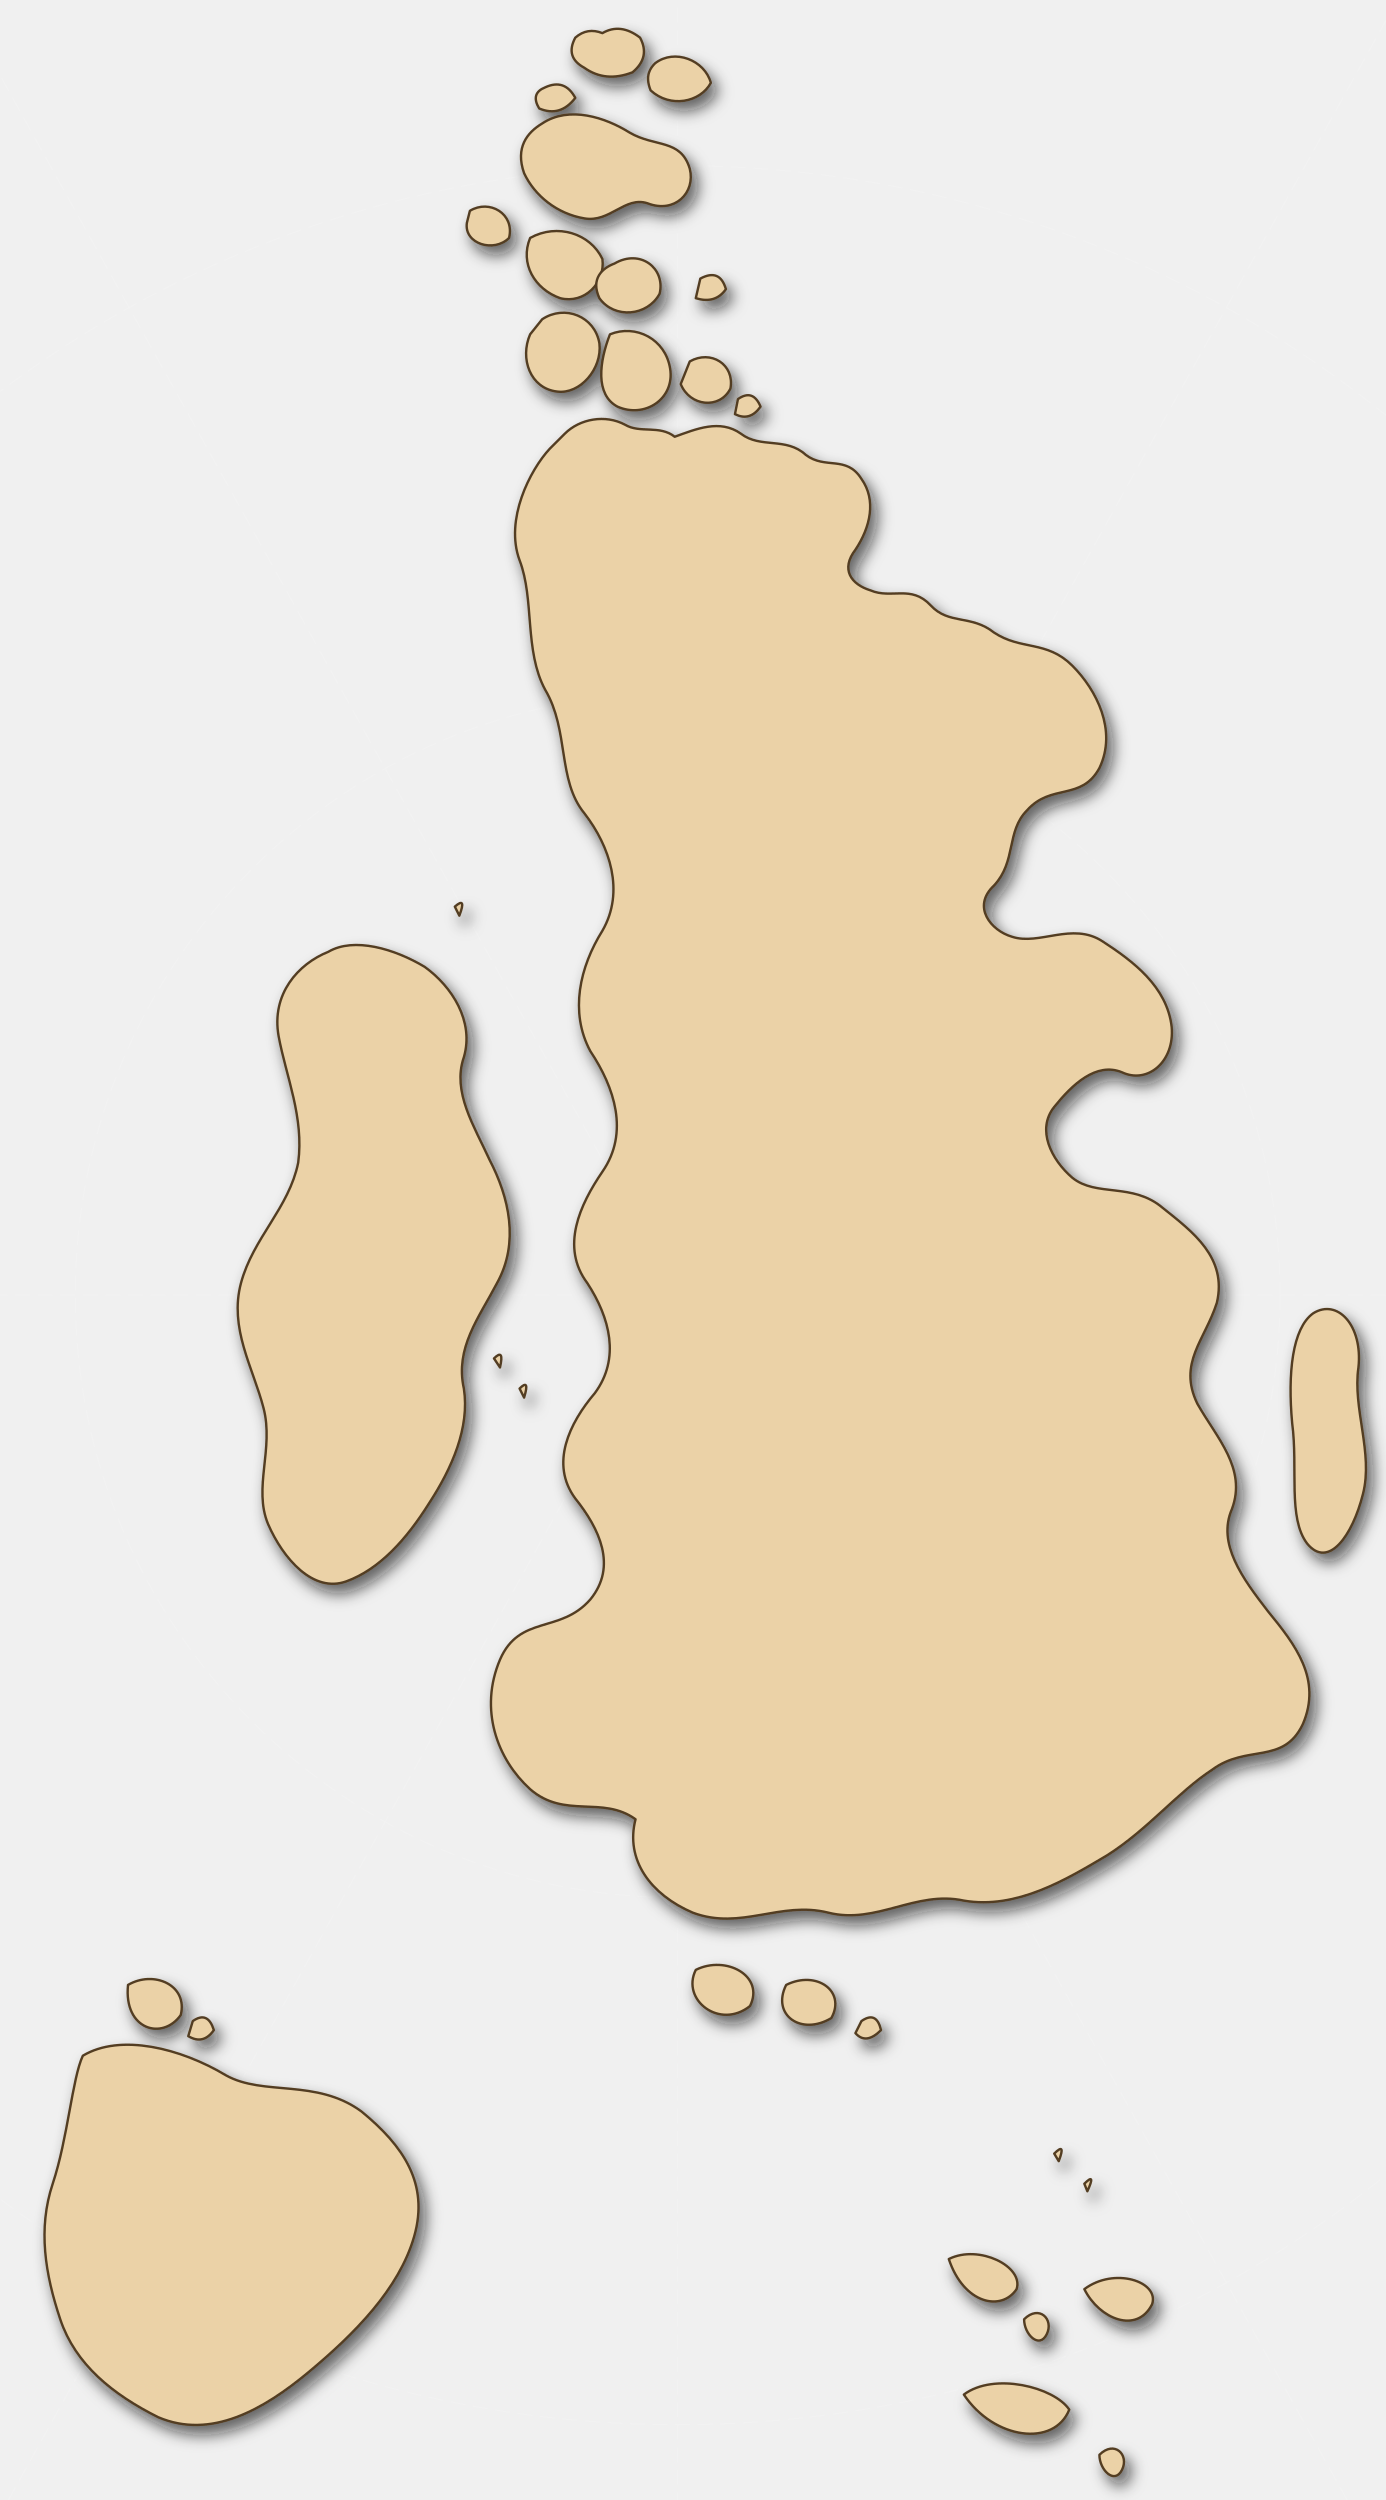
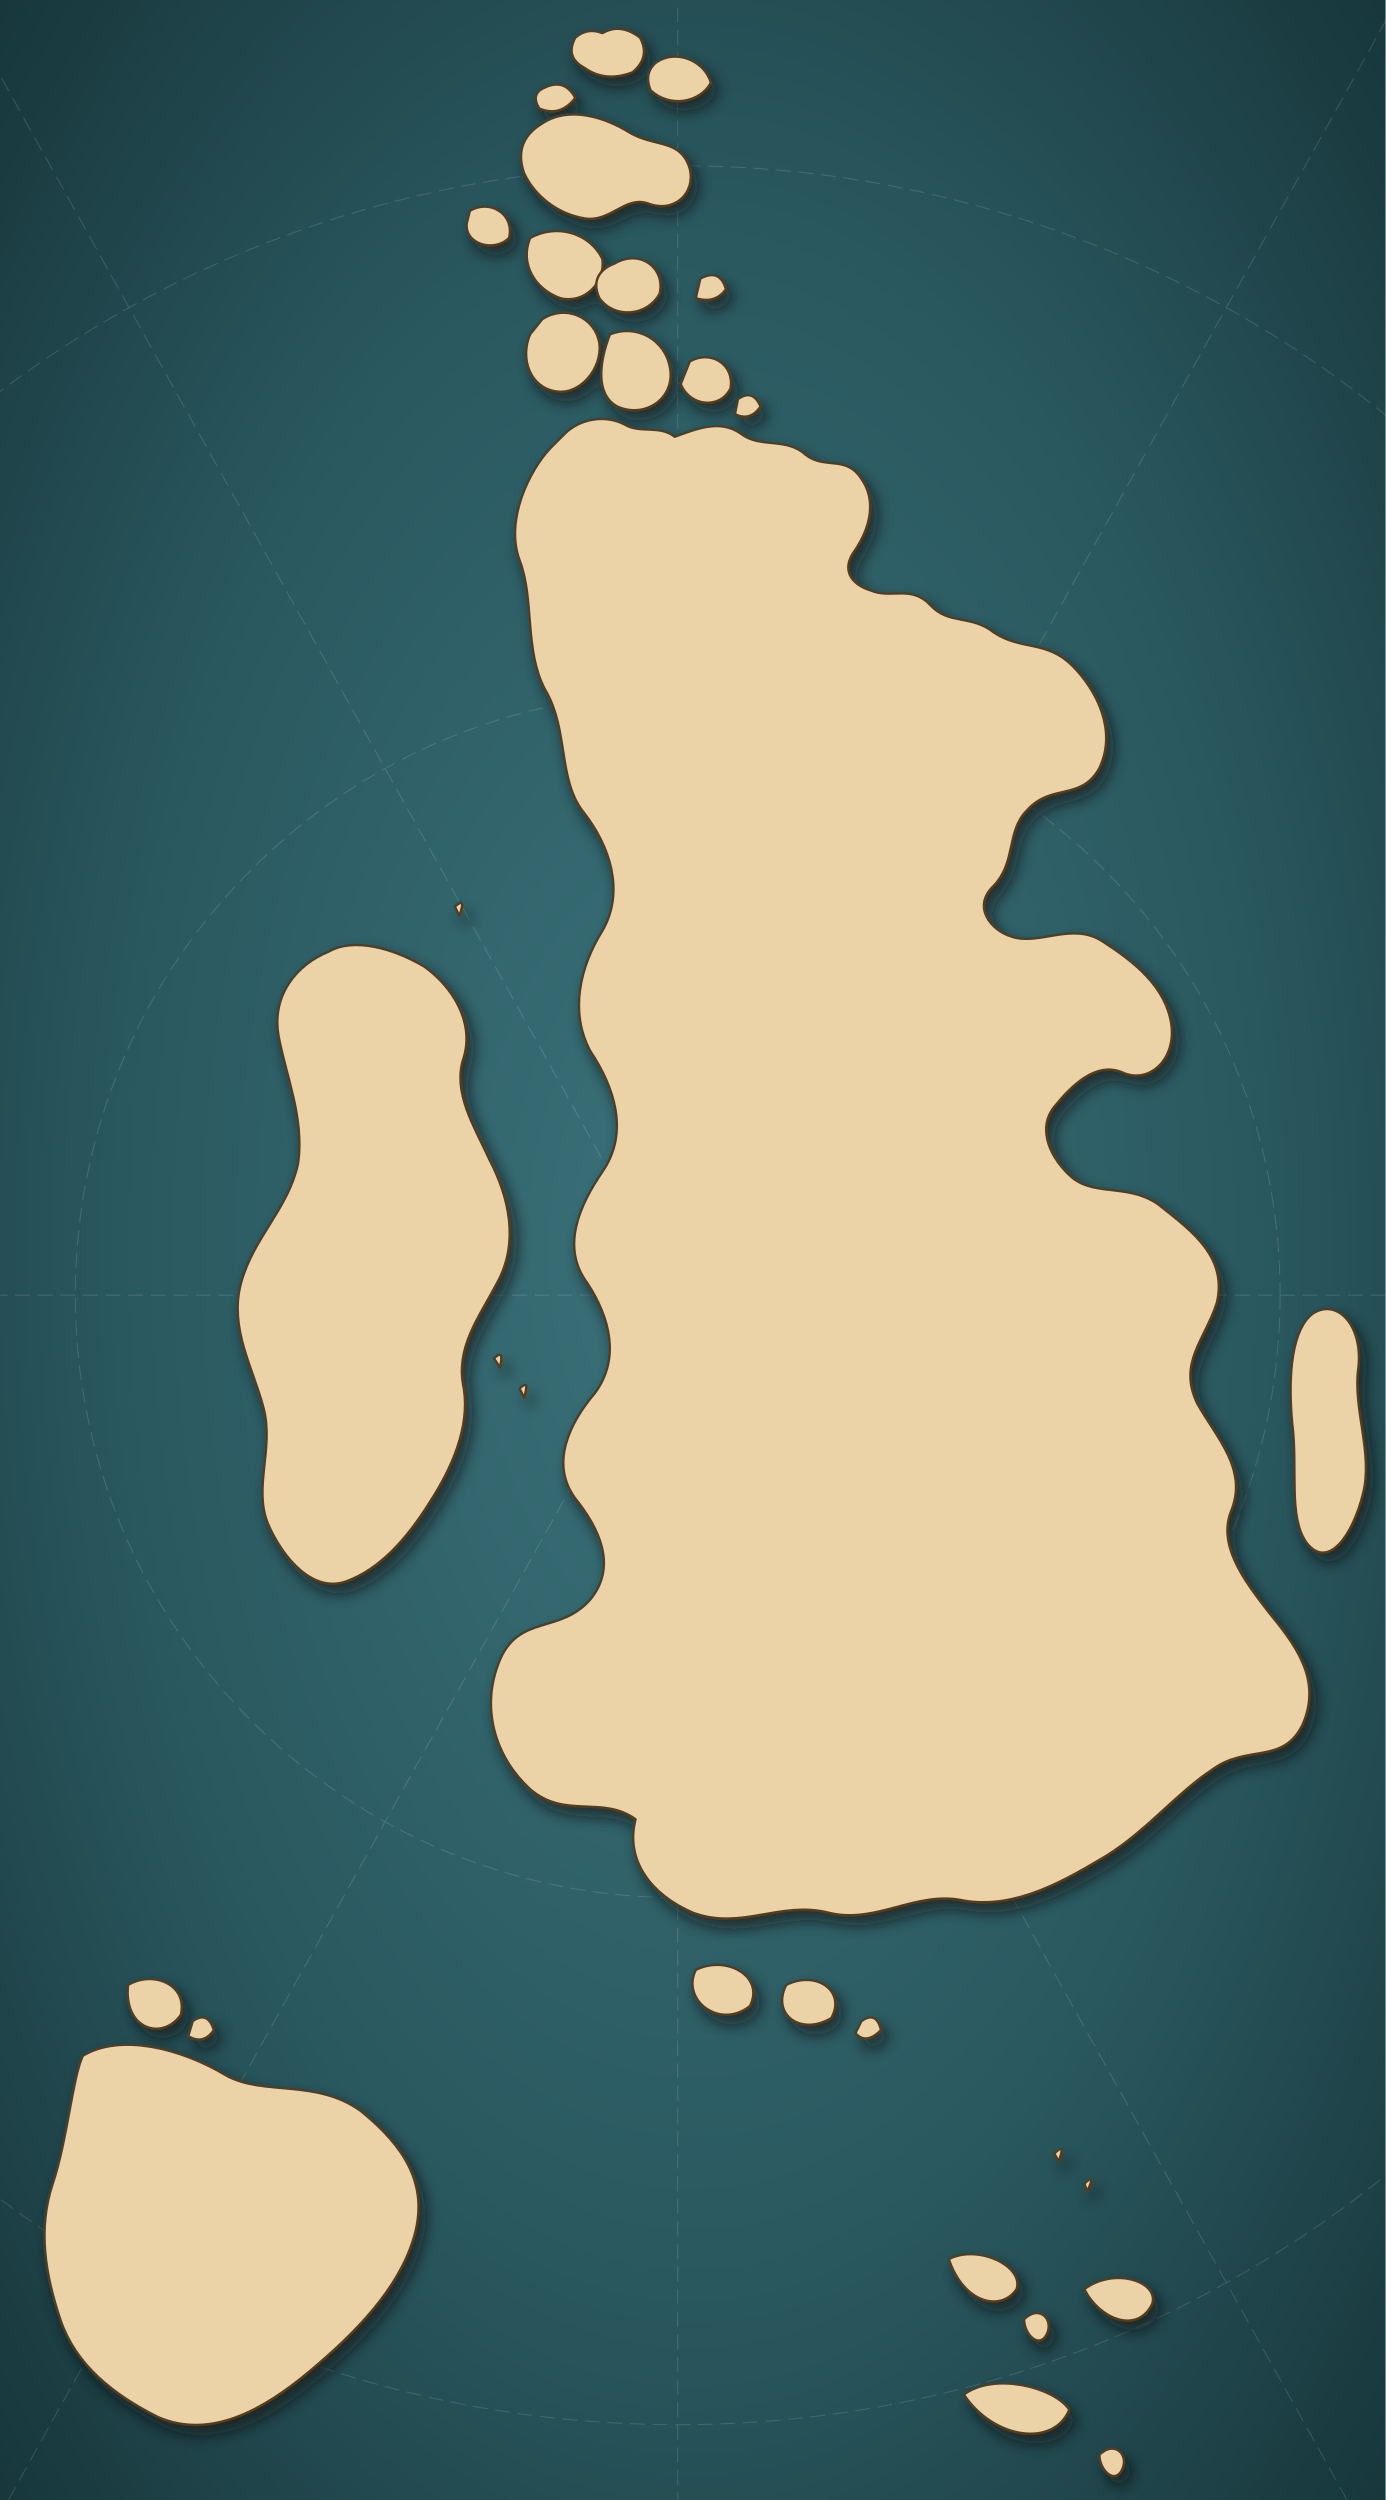
<svg xmlns="http://www.w3.org/2000/svg" viewBox="50 40 920 1660" width="100%" height="100%">
  <defs>
+     <radialGradient id="oceanGrad" cx="50%" cy="50%" r="75%">
+       <stop offset="0%" stop-color="#3b727a" />
+       <stop offset="55%" stop-color="#2a585f" />
+       <stop offset="100%" stop-color="#143135" />
+     </radialGradient>
    <linearGradient id="landGrad" x1="15%" y1="0%" x2="85%" y2="100%">
      <stop offset="0%" stop-color="#ebd2a7" />
      <stop offset="100%" stop-color="#ebd2a7" />
    </linearGradient>
    <filter id="coastalShallow" x="-20%" y="-20%" width="140%" height="140%">
      <feMorphology operator="dilate" radius="4" in="SourceAlpha" result="expanded" />
      <feGaussianBlur stdDeviation="4" in="expanded" result="blur" />
      <feFlood flood-color="#80c3cb" flood-opacity="0.5" result="color" />
      <feComposite in="color" in2="blur" operator="in" result="shallowWater" />
      <feMerge>
        <feMergeNode in="shallowWater" />
        <feMergeNode in="SourceGraphic" />
      </feMerge>
    </filter>
    <filter id="mapShadow" x="-20%" y="-20%" width="140%" height="140%">
      <feDropShadow dx="4" dy="6" stdDeviation="5" flood-color="#0a1719" flood-opacity="0.65" />
    </filter>
  </defs>
  <rect x="50" y="40" width="920" height="1660" fill="url(#oceanGrad)" />
  <g stroke="#ffffff" stroke-width="0.7" opacity="0.13" stroke-dasharray="10,5">
    <line x1="500" y1="0" x2="500" y2="1800" />
    <line x1="0" y1="900" x2="1000" y2="900" />
    <line x1="0" y1="0" x2="1000" y2="1800" />
    <line x1="1000" y1="0" x2="0" y2="1800" />
    <circle cx="500" cy="900" r="400" fill="none" />
    <circle cx="500" cy="900" r="750" fill="none" />
  </g>
  <g id="landmass-layer" fill="url(#landGrad)" stroke="#523c21" stroke-width="1.6" stroke-linejoin="round" stroke-linecap="round" filter="url(#mapShadow)">
    <g id="mareauki-northern-archipelago">
      <path d="M 432,65 Q 440,58 450,62 Q 462,55 475,65 Q 482,78 470,88 Q 452,95 438,85 Q 425,78 432,65 Z" />
      <path d="M 485,82 C 498,72 518,80 522,95 C 515,108 495,112 482,100 C 478,90 482,85 485,82 Z" />
      <path d="M 412,98 Q 425,92 432,105 Q 422,118 408,112 Q 402,102 412,98 Z" />
      <path d="M 410,122 C 428,110 452,118 468,128 C 485,138 502,132 508,152 C 512,168 498,182 480,175 C 465,170 455,188 438,185 C 420,182 405,170 398,155 C 392,138 400,128 410,122 Z" />
      <path d="M 362,180 C 375,172 392,182 388,198 C 378,208 358,202 360,188 Z" />
      <path d="M 402,198 C 420,188 442,195 450,212 C 452,228 438,242 422,238 C 405,232 395,215 402,198 Z" />
      <path d="M 458,215 C 475,205 492,218 488,235 C 480,250 458,252 448,238 C 442,225 450,218 458,215 Z" />
      <path d="M 515,225 Q 528,218 532,232 Q 525,242 512,238 Z" />
      <path d="M 410,252 C 425,242 445,250 448,268 C 450,285 435,302 420,300 C 402,298 395,278 402,262 Z" />
      <path d="M 455,262 C 472,255 492,265 495,285 C 498,305 478,318 460,310 C 445,302 448,280 455,262 Z" />
      <path d="M 508,280 C 522,272 538,282 535,298 C 528,312 508,310 502,295 Z" />
      <path d="M 540,305 Q 550,298 555,310 Q 548,320 538,315 Z" />
    </g>
    <path id="main-continent-detailed" d="       M 425,328        C 435,318 452,315 465,322        C 475,328 488,322 498,330        C 512,325 528,318 542,328        C 555,338 572,330 585,342        C 598,352 612,342 622,358        C 632,372 628,390 618,405        C 608,418 615,428 628,432        C 642,438 655,428 668,442        C 680,455 695,448 710,460        C 728,472 745,465 762,482        C 778,498 792,525 780,550        C 768,572 748,560 732,578        C 718,592 725,612 710,628        C 695,642 708,658 722,662        C 740,668 762,652 782,665        C 802,678 825,695 828,722        C 830,745 812,760 795,752        C 778,745 762,760 750,775        C 738,790 748,810 762,822        C 778,835 802,825 822,842        C 842,858 865,875 858,905        C 850,930 832,945 845,972        C 858,995 878,1015 868,1042        C 858,1065 875,1088 892,1110        C 910,1132 928,1155 915,1185        C 902,1212 878,1198 855,1215        C 832,1230 812,1255 785,1272        C 758,1288 725,1308 690,1302        C 658,1295 632,1318 600,1310        C 568,1302 542,1322 510,1310        C 482,1298 465,1275 472,1248        C 450,1232 425,1248 402,1228        C 380,1208 368,1175 382,1142        C 395,1112 422,1125 442,1102        C 460,1080 448,1055 432,1035        C 415,1012 428,985 445,965        C 462,942 455,915 440,892        C 422,868 435,840 450,818        C 468,792 458,762 442,738        C 428,712 435,682 450,658        C 465,632 455,602 438,580        C 420,558 428,525 412,498        C 398,472 405,438 395,412        C 385,385 402,352 415,338        Z" />
    <path id="laerakond-detailed" d="       M 268,672        C 285,662 312,670 332,682        C 350,695 365,718 358,742        C 350,765 365,788 375,810        C 388,835 395,865 380,892        C 368,915 352,935 358,962        C 362,988 350,1015 335,1038        C 320,1062 302,1082 280,1090        C 258,1098 238,1075 228,1052        C 218,1028 232,1002 225,975        C 218,948 202,922 210,892        C 218,862 242,842 248,812        C 252,782 240,755 235,728        C 230,700 248,680 268,672        Z" />
    <g id="asetria-detailed-group">
      <path d="M 135,1358 C 152,1348 175,1358 170,1378 C 158,1395 132,1388 135,1358 Z" />
      <path d="M 178,1382 Q 188,1375 192,1388 Q 185,1398 175,1392 Z" />
      <path id="asetria-pointed" d="         M 105,1405          C 130,1390 170,1400 200,1418          C 225,1432 260,1420 290,1442          C 318,1465 335,1490 325,1525          C 315,1560 285,1590 255,1615          C 225,1640 190,1660 155,1645          C 125,1630 100,1610 90,1580          C 80,1550 75,1520 85,1490          C 95,1460 98,1420 105,1405          Z" />
    </g>
    <path id="agharandi-detailed" d="       M 922,912        C 938,902 955,920 952,948        C 948,975 962,1005 955,1032        C 948,1060 932,1082 918,1065        C 905,1048 912,1015 908,985        C 905,952 908,922 922,912        Z" />
    <g id="savara-archipelago">
      <path d="M 680,1540 C 700,1530 730,1545 725,1560 C 715,1575 690,1570 680,1540 Z" />
      <path d="M 770,1560 C 790,1545 820,1555 815,1570 C 805,1590 780,1580 770,1560 Z" />
      <path d="M 730,1580 C 740,1570 750,1580 745,1590 C 740,1600 730,1590 730,1580 Z" />
      <path d="M 690,1630 C 710,1615 750,1625 760,1640 C 750,1665 710,1660 690,1630 Z" />
      <path d="M 780,1670 C 790,1660 800,1670 795,1680 C 790,1690 780,1680 780,1670 Z" />
    </g>
    <path d="M 512,1348 C 532,1338 558,1352 548,1372 C 528,1388 502,1368 512,1348 Z" />
    <path d="M 572,1358 C 592,1348 612,1362 602,1380 C 582,1392 562,1378 572,1358 Z" />
    <path d="M 622,1382 Q 632,1375 635,1388 Q 625,1398 618,1390 Z" />
    <path d="M 378,942 Q 385,935 382,948 Z" />
    <path d="M 395,962 Q 402,955 398,968 Z" />
    <path d="M 352,642 Q 360,635 355,648 Z" />
    <path d="M 750,1470 Q 758,1462 753,1475 Z" />
    <path d="M 770,1490 Q 778,1482 772,1495 Z" />
  </g>
</svg>
